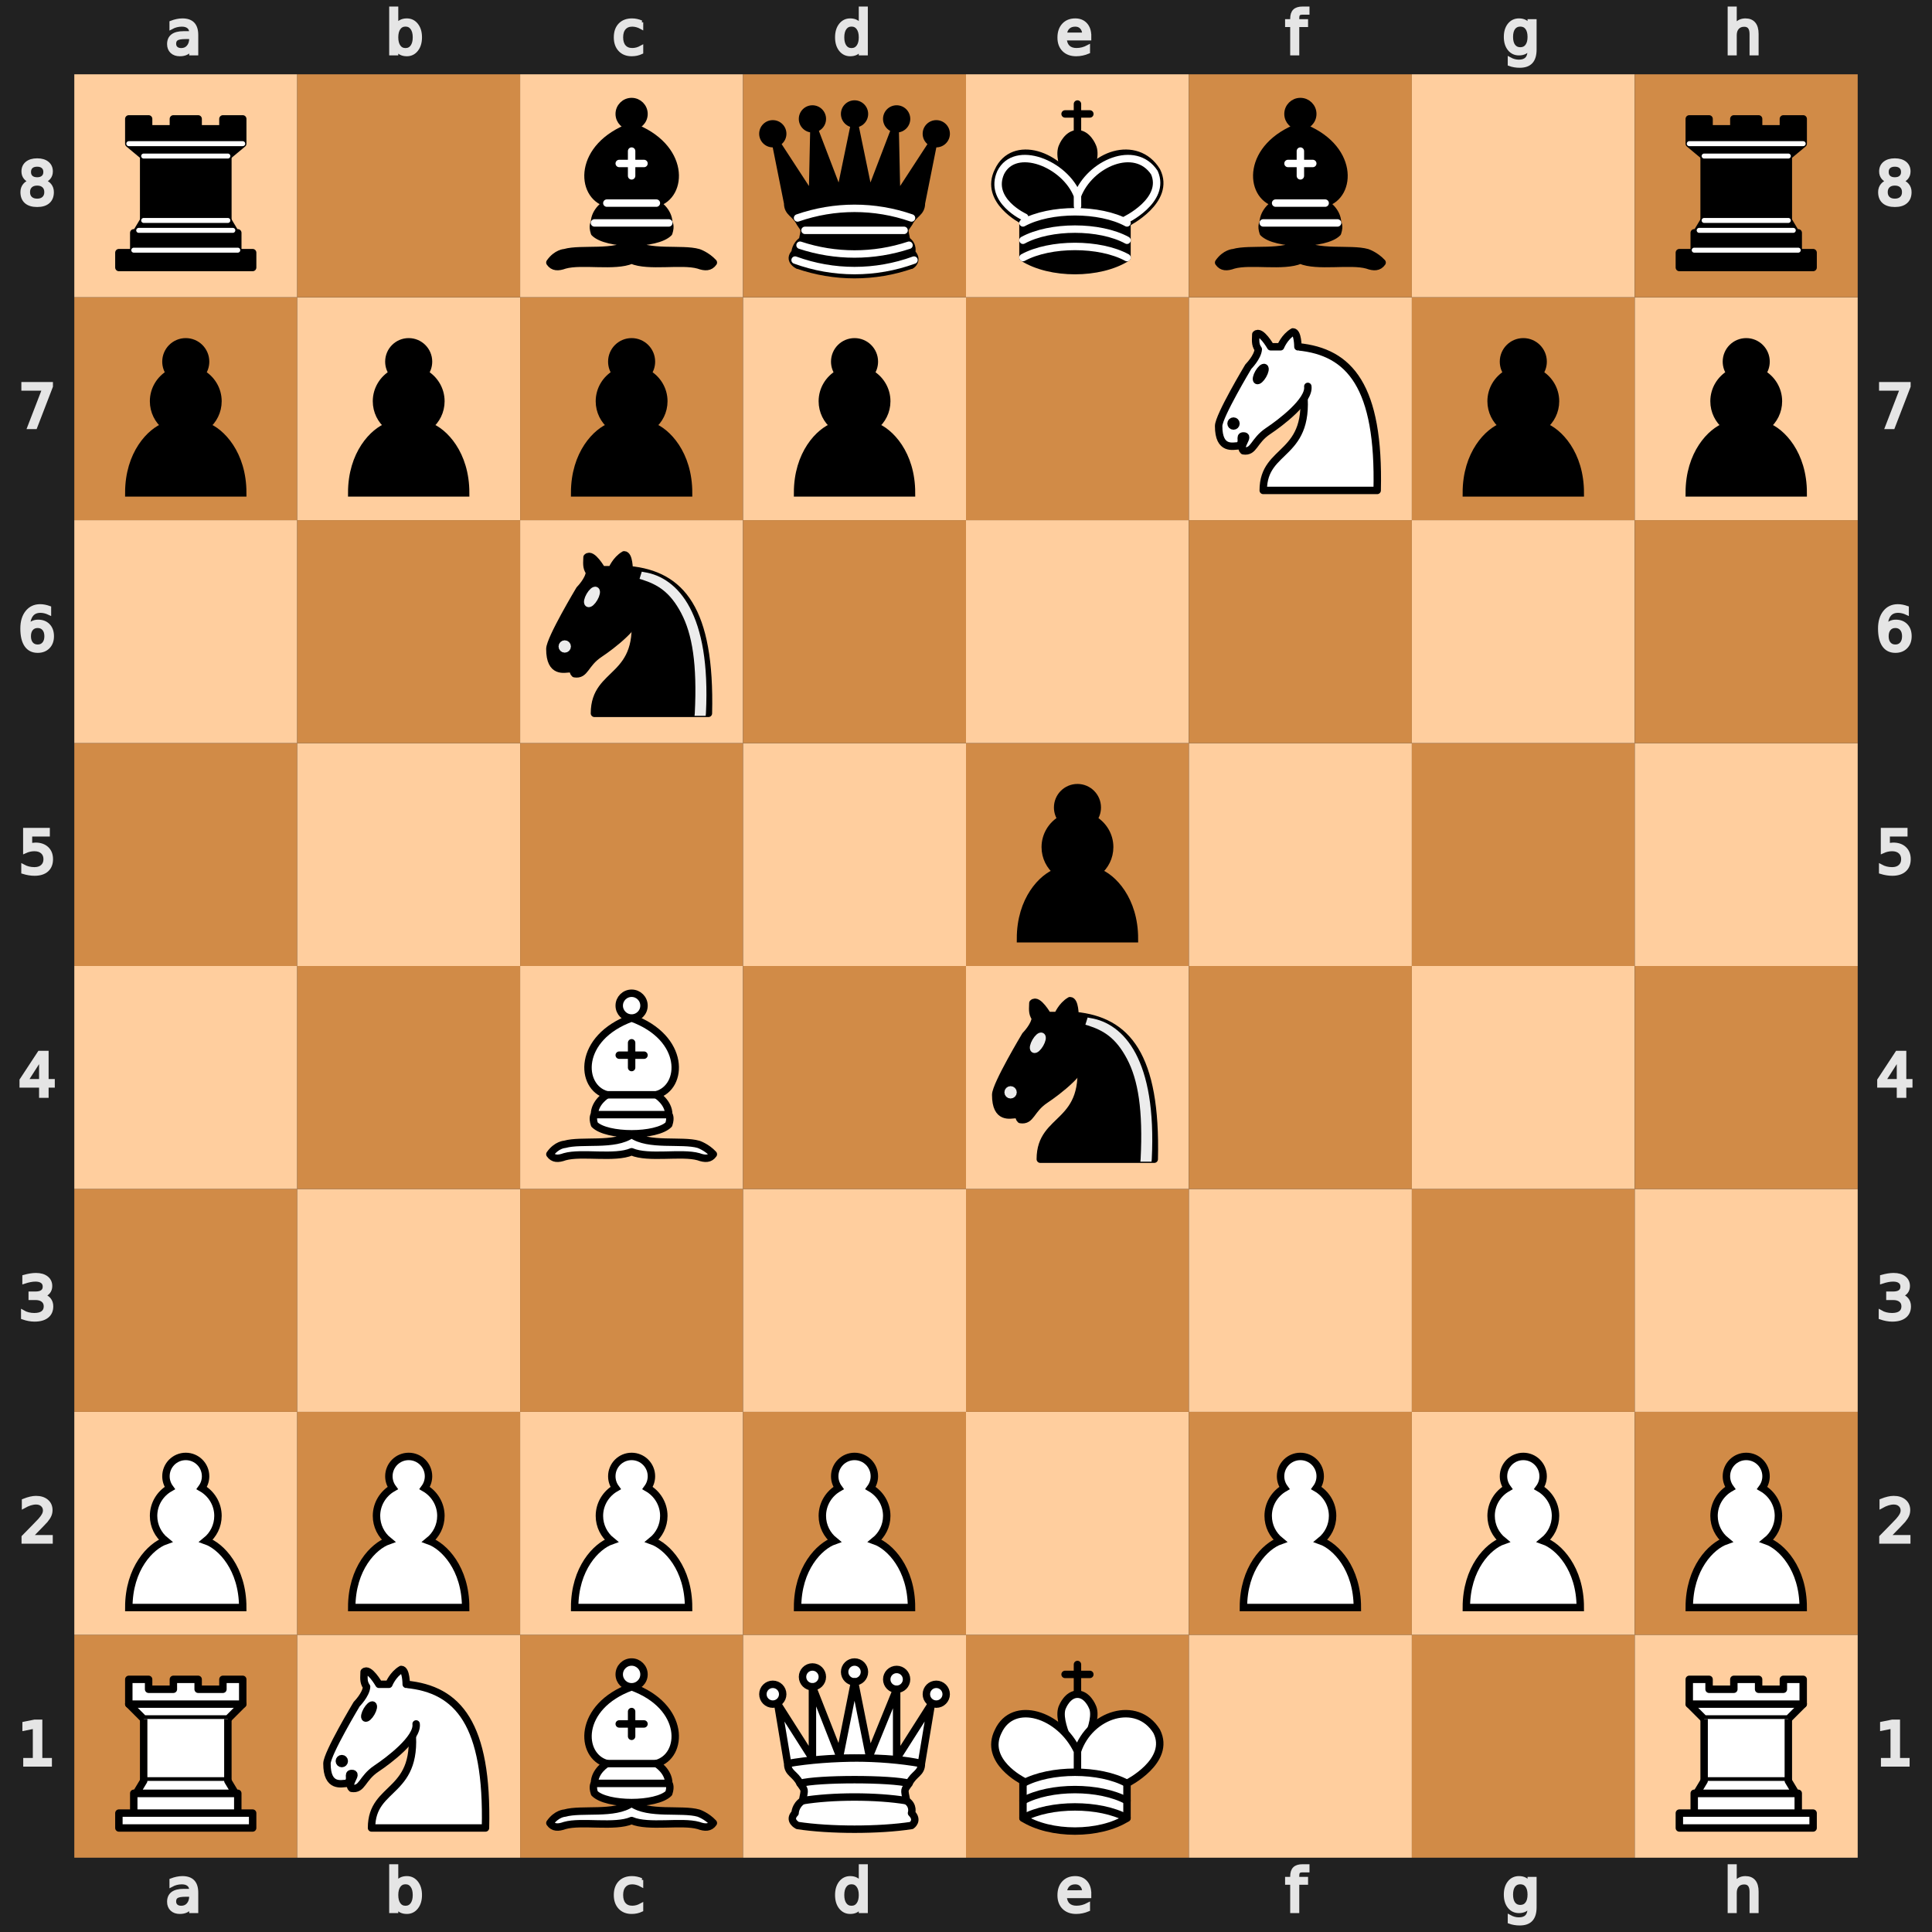
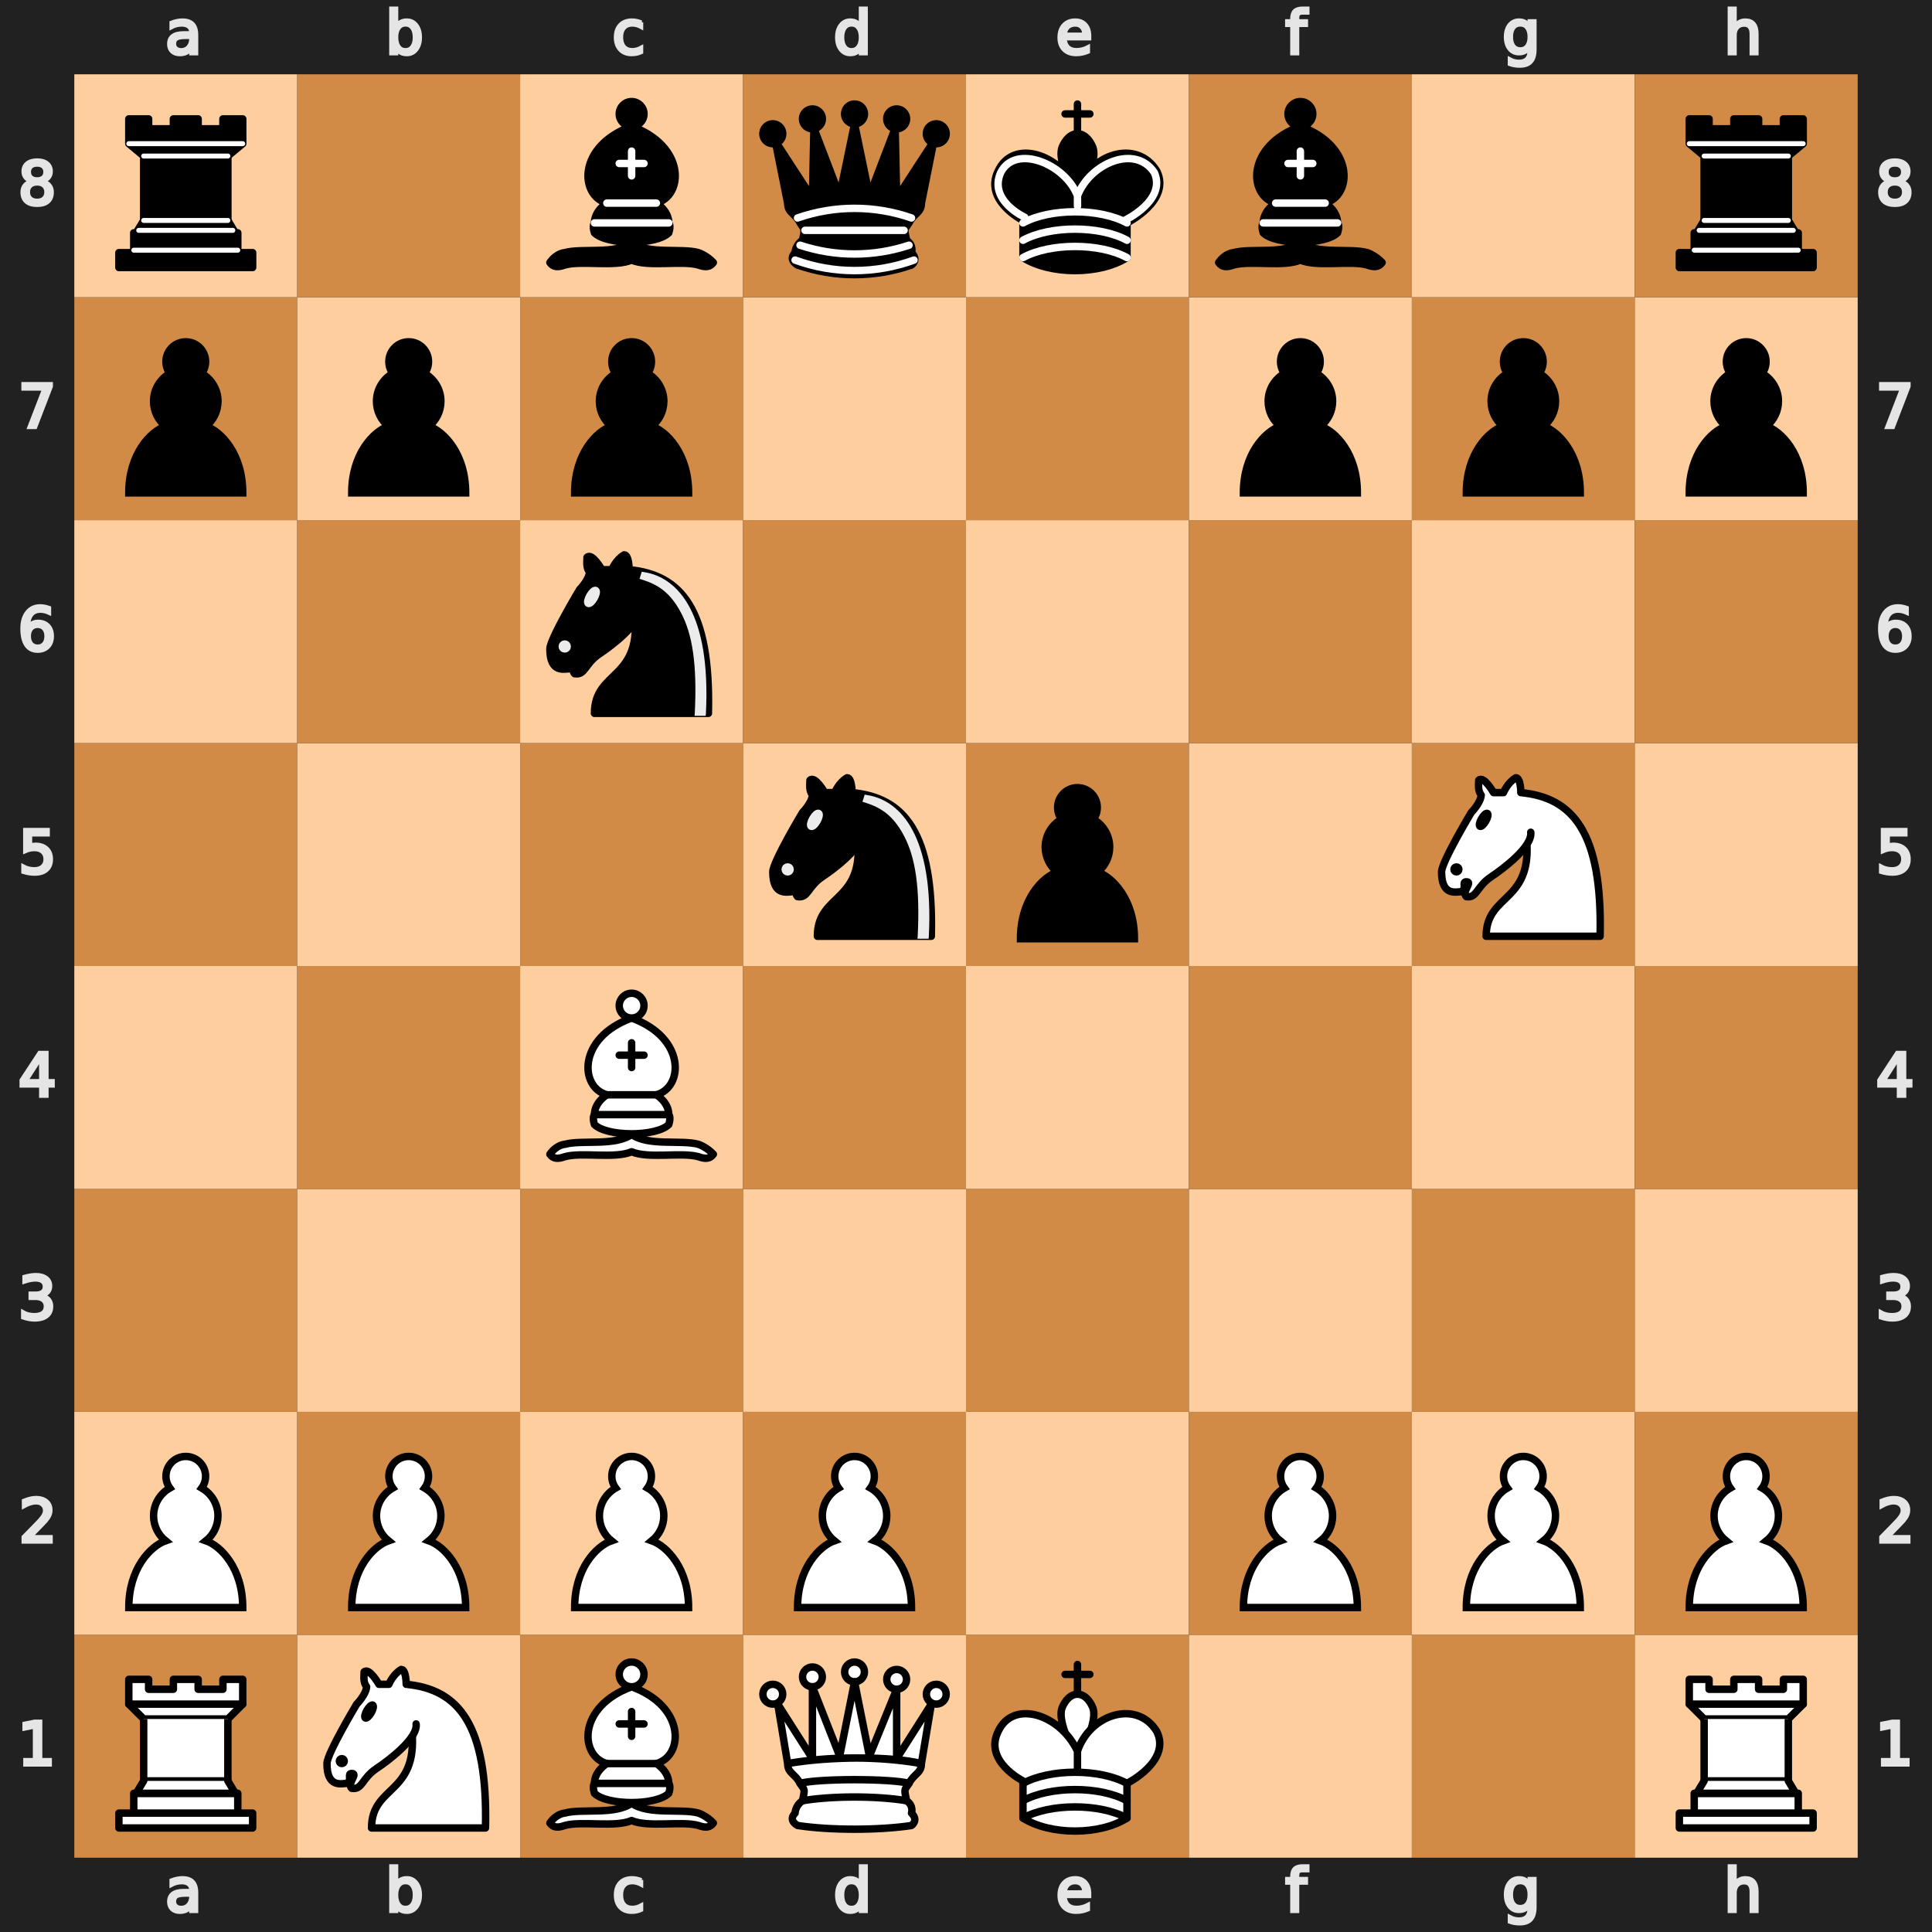
<svg xmlns="http://www.w3.org/2000/svg" xmlns:xlink="http://www.w3.org/1999/xlink" version="1.2" baseProfile="tiny" viewBox="0 0 390 390">
  <defs>
    <g id="white-pawn" class="white pawn">
      <path d="M22.5 9c-2.21 0-4 1.79-4 4 0 .89.29 1.71.78 2.38C17.33 16.5 16 18.59 16 21c0 2.03.94 3.84 2.41 5.03-3 1.06-7.41 5.55-7.41 13.47h23c0-7.92-4.41-12.41-7.41-13.47 1.47-1.19 2.41-3 2.41-5.03 0-2.41-1.33-4.5-3.28-5.62.49-.67.78-1.49.78-2.38 0-2.21-1.79-4-4-4z" fill="#fff" stroke="#000" stroke-width="1.5" stroke-linecap="round" />
    </g>
    <g id="white-knight" class="white knight" fill="none" fill-rule="evenodd" stroke="#000" stroke-width="1.5" stroke-linecap="round" stroke-linejoin="round">
      <path d="M 22,10 C 32.5,11 38.5,18 38,39 L 15,39 C 15,30 25,32.5 23,18" style="fill:#ffffff; stroke:#000000;" />
      <path d="M 24,18 C 24.38,20.91 18.45,25.37 16,27 C 13,29 13.18,31.34 11,31 C 9.958,30.06 12.41,27.96 11,28 C 10,28 11.19,29.23 10,30 C 9,30 5.997,31 6,26 C 6,24 12,14 12,14 C 12,14 13.89,12.1 14,10.5 C 13.27,9.506 13.5,8.5 13.5,7.5 C 14.5,6.5 16.5,10 16.5,10 L 18.5,10 C 18.5,10 19.28,8.008 21,7 C 22,7 22,10 22,10" style="fill:#ffffff; stroke:#000000;" />
      <path d="M 9.5 25.5 A 0.5 0.5 0 1 1 8.5,25.5 A 0.5 0.5 0 1 1 9.5 25.5 z" style="fill:#000000; stroke:#000000;" />
      <path d="M 15 15.5 A 0.5 1.5 0 1 1 14,15.5 A 0.5 1.5 0 1 1 15 15.5 z" transform="matrix(0.866,0.5,-0.5,0.866,9.693,-5.173)" style="fill:#000000; stroke:#000000;" />
    </g>
    <g id="white-bishop" class="white bishop" fill="none" fill-rule="evenodd" stroke="#000" stroke-width="1.5" stroke-linecap="round" stroke-linejoin="round">
      <g fill="#fff" stroke-linecap="butt">
        <path d="M9 36c3.39-.97 10.11.43 13.5-2 3.39 2.43 10.11 1.03 13.5 2 0 0 1.65.54 3 2-.68.97-1.65.99-3 .5-3.39-.97-10.11.46-13.5-1-3.39 1.46-10.11.03-13.5 1-1.354.49-2.323.47-3-.5 1.354-1.94 3-2 3-2zM15 32c2.5 2.5 12.5 2.5 15 0 .5-1.5 0-2 0-2 0-2.5-2.5-4-2.5-4 5.5-1.5 6-11.5-5-15.5-11 4-10.5 14-5 15.5 0 0-2.5 1.5-2.5 4 0 0-.5.5 0 2zM25 8a2.5 2.5 0 1 1-5 0 2.5 2.5 0 1 1 5 0z" />
      </g>
      <path d="M17.5 26h10M15 30h15m-7.5-14.5v5M20 18h5" stroke-linejoin="miter" />
    </g>
    <g id="white-rook" class="white rook" fill="#fff" fill-rule="evenodd" stroke="#000" stroke-width="1.5" stroke-linecap="round" stroke-linejoin="round">
      <path d="M9 39h27v-3H9v3zM12 36v-4h21v4H12zM11 14V9h4v2h5V9h5v2h5V9h4v5" stroke-linecap="butt" />
      <path d="M34 14l-3 3H14l-3-3" />
      <path d="M31 17v12.5H14V17" stroke-linecap="butt" stroke-linejoin="miter" />
      <path d="M31 29.5l1.5 2.5h-20l1.5-2.5" />
      <path d="M11 14h23" fill="none" stroke-linejoin="miter" />
    </g>
    <g id="white-queen" class="white queen" fill="#fff" fill-rule="evenodd" stroke="#000" stroke-width="1.5" stroke-linecap="round" stroke-linejoin="round">
      <path d="M8 12a2 2 0 1 1-4 0 2 2 0 1 1 4 0zM24.5 7.5a2 2 0 1 1-4 0 2 2 0 1 1 4 0zM41 12a2 2 0 1 1-4 0 2 2 0 1 1 4 0zM16 8.5a2 2 0 1 1-4 0 2 2 0 1 1 4 0zM33 9a2 2 0 1 1-4 0 2 2 0 1 1 4 0z" />
      <path d="M9 26c8.5-1.5 21-1.5 27 0l2-12-7 11V11l-5.5 13.5-3-15-3 15-5.5-14V25L7 14l2 12zM9 26c0 2 1.5 2 2.5 4 1 1.5 1 1 .5 3.5-1.5 1-1.5 2.5-1.5 2.5-1.5 1.5.5 2.5.5 2.5 6.5 1 16.5 1 23 0 0 0 1.5-1 0-2.5 0 0 .5-1.5-1-2.5-.5-2.5-.5-2 .5-3.5 1-2 2.5-2 2.5-4-8.5-1.5-18.5-1.5-27 0z" stroke-linecap="butt" />
      <path d="M11.5 30c3.5-1 18.5-1 22 0M12 33.5c6-1 15-1 21 0" fill="none" />
    </g>
    <g id="white-king" class="white king" fill="none" fill-rule="evenodd" stroke="#000" stroke-width="1.5" stroke-linecap="round" stroke-linejoin="round">
      <path d="M22.5 11.63V6M20 8h5" stroke-linejoin="miter" />
      <path d="M22.5 25s4.5-7.5 3-10.5c0 0-1-2.5-3-2.5s-3 2.5-3 2.5c-1.5 3 3 10.5 3 10.5" fill="#fff" stroke-linecap="butt" stroke-linejoin="miter" />
      <path d="M11.5 37c5.5 3.5 15.5 3.5 21 0v-7s9-4.5 6-10.5c-4-6.5-13.5-3.5-16 4V27v-3.5c-3.5-7.5-13-10.5-16-4-3 6 5 10 5 10V37z" fill="#fff" />
      <path d="M11.5 30c5.5-3 15.5-3 21 0m-21 3.5c5.5-3 15.5-3 21 0m-21 3.5c5.5-3 15.5-3 21 0" />
    </g>
    <g id="black-pawn" class="black pawn">
      <path d="M22.5 9c-2.21 0-4 1.79-4 4 0 .89.29 1.71.78 2.38C17.33 16.5 16 18.59 16 21c0 2.03.94 3.84 2.41 5.03-3 1.06-7.41 5.55-7.41 13.47h23c0-7.92-4.41-12.41-7.41-13.47 1.47-1.19 2.41-3 2.41-5.03 0-2.41-1.33-4.5-3.28-5.62.49-.67.78-1.49.78-2.38 0-2.21-1.79-4-4-4z" stroke="#000" stroke-width="1.5" stroke-linecap="round" />
    </g>
    <g id="black-knight" class="black knight" fill="none" fill-rule="evenodd" stroke="#000" stroke-width="1.5" stroke-linecap="round" stroke-linejoin="round">
      <path d="M 22,10 C 32.5,11 38.5,18 38,39 L 15,39 C 15,30 25,32.5 23,18" style="fill:#000000; stroke:#000000;" />
      <path d="M 24,18 C 24.38,20.91 18.45,25.37 16,27 C 13,29 13.18,31.34 11,31 C 9.958,30.06 12.41,27.96 11,28 C 10,28 11.19,29.23 10,30 C 9,30 5.997,31 6,26 C 6,24 12,14 12,14 C 12,14 13.89,12.1 14,10.5 C 13.27,9.506 13.5,8.5 13.5,7.5 C 14.5,6.5 16.5,10 16.5,10 L 18.5,10 C 18.5,10 19.28,8.008 21,7 C 22,7 22,10 22,10" style="fill:#000000; stroke:#000000;" />
      <path d="M 9.5 25.5 A 0.5 0.5 0 1 1 8.5,25.5 A 0.5 0.5 0 1 1 9.5 25.5 z" style="fill:#ececec; stroke:#ececec;" />
      <path d="M 15 15.5 A 0.5 1.5 0 1 1 14,15.5 A 0.5 1.5 0 1 1 15 15.5 z" transform="matrix(0.866,0.5,-0.5,0.866,9.693,-5.173)" style="fill:#ececec; stroke:#ececec;" />
      <path d="M 24.55,10.4 L 24.1,11.85 L 24.6,12 C 27.75,13 30.25,14.49 32.5,18.75 C 34.75,23.01 35.75,29.06 35.25,39 L 35.2,39.5 L 37.45,39.5 L 37.5,39 C 38,28.94 36.62,22.15 34.25,17.66 C 31.88,13.17 28.46,11.02 25.06,10.5 L 24.55,10.4 z " style="fill:#ececec; stroke:none;" />
    </g>
    <g id="black-bishop" class="black bishop" fill="none" fill-rule="evenodd" stroke="#000" stroke-width="1.5" stroke-linecap="round" stroke-linejoin="round">
      <path d="M9 36c3.39-.97 10.11.43 13.5-2 3.39 2.43 10.11 1.03 13.5 2 0 0 1.65.54 3 2-.68.97-1.65.99-3 .5-3.39-.97-10.11.46-13.5-1-3.39 1.46-10.11.03-13.5 1-1.354.49-2.323.47-3-.5 1.354-1.94 3-2 3-2zm6-4c2.5 2.5 12.5 2.5 15 0 .5-1.5 0-2 0-2 0-2.5-2.5-4-2.5-4 5.5-1.5 6-11.5-5-15.5-11 4-10.5 14-5 15.5 0 0-2.5 1.5-2.5 4 0 0-.5.5 0 2zM25 8a2.5 2.5 0 1 1-5 0 2.5 2.5 0 1 1 5 0z" fill="#000" stroke-linecap="butt" />
      <path d="M17.5 26h10M15 30h15m-7.5-14.5v5M20 18h5" stroke="#fff" stroke-linejoin="miter" />
    </g>
    <g id="black-rook" class="black rook" fill="#000" fill-rule="evenodd" stroke="#000" stroke-width="1.5" stroke-linecap="round" stroke-linejoin="round">
      <path d="M9 39h27v-3H9v3zM12.5 32l1.5-2.5h17l1.5 2.5h-20zM12 36v-4h21v4H12z" stroke-linecap="butt" />
      <path d="M14 29.5v-13h17v13H14z" stroke-linecap="butt" stroke-linejoin="miter" />
      <path d="M14 16.5L11 14h23l-3 2.5H14zM11 14V9h4v2h5V9h5v2h5V9h4v5H11z" stroke-linecap="butt" />
      <path d="M12 35.5h21M13 31.5h19M14 29.5h17M14 16.5h17M11 14h23" fill="none" stroke="#fff" stroke-width="1" stroke-linejoin="miter" />
    </g>
    <g id="black-queen" class="black queen" fill="#000" fill-rule="evenodd" stroke="#000" stroke-width="1.5" stroke-linecap="round" stroke-linejoin="round">
      <g fill="#000" stroke="none">
        <circle cx="6" cy="12" r="2.75" />
        <circle cx="14" cy="9" r="2.75" />
        <circle cx="22.5" cy="8" r="2.75" />
        <circle cx="31" cy="9" r="2.75" />
        <circle cx="39" cy="12" r="2.75" />
      </g>
      <path d="M9 26c8.5-1.5 21-1.5 27 0l2.5-12.5L31 25l-.3-14.1-5.2 13.6-3-14.5-3 14.5-5.2-13.6L14 25 6.5 13.5 9 26zM9 26c0 2 1.5 2 2.5 4 1 1.5 1 1 .5 3.5-1.5 1-1.5 2.5-1.5 2.5-1.5 1.5.5 2.5.5 2.5 6.5 1 16.5 1 23 0 0 0 1.5-1 0-2.5 0 0 .5-1.5-1-2.5-.5-2.5-.5-2 .5-3.5 1-2 2.5-2 2.5-4-8.5-1.5-18.5-1.5-27 0z" stroke-linecap="butt" />
      <path d="M11 38.5a35 35 1 0 0 23 0" fill="none" stroke-linecap="butt" />
      <path d="M11 29a35 35 1 0 1 23 0M12.5 31.5h20M11.5 34.5a35 35 1 0 0 22 0M10.5 37.5a35 35 1 0 0 24 0" fill="none" stroke="#fff" />
    </g>
    <g id="black-king" class="black king" fill="none" fill-rule="evenodd" stroke="#000" stroke-width="1.5" stroke-linecap="round" stroke-linejoin="round">
      <path d="M22.5 11.63V6" stroke-linejoin="miter" />
      <path d="M22.5 25s4.5-7.5 3-10.5c0 0-1-2.5-3-2.5s-3 2.5-3 2.5c-1.5 3 3 10.5 3 10.5" fill="#000" stroke-linecap="butt" stroke-linejoin="miter" />
      <path d="M11.5 37c5.5 3.5 15.5 3.5 21 0v-7s9-4.5 6-10.5c-4-6.5-13.5-3.5-16 4V27v-3.5c-3.5-7.5-13-10.5-16-4-3 6 5 10 5 10V37z" fill="#000" />
      <path d="M20 8h5" stroke-linejoin="miter" />
      <path d="M32 29.5s8.5-4 6.03-9.65C34.15 14 25 18 22.5 24.5l.01 2.1-.01-2.1C20 18 9.906 14 6.997 19.85c-2.497 5.65 4.853 9 4.853 9M11.5 30c5.5-3 15.5-3 21 0m-21 3.5c5.5-3 15.5-3 21 0m-21 3.5c5.5-3 15.5-3 21 0" stroke="#fff" />
    </g>
  </defs>
  <rect x="0" y="0" width="390" height="390" fill="#212121" />
  <g transform="translate(20, 0) scale(0.75, 0.75)" fill="#e5e5e5" stroke="#e5e5e5">
    <path d="M23.328 10.016q-1.742 0-2.414.398-.672.398-.672 1.36 0 .765.5 1.218.508.445 1.375.445 1.196 0 1.914-.843.727-.852.727-2.258v-.32zm2.867-.594v4.992h-1.437v-1.328q-.492.797-1.227 1.18-.734.375-1.797.375-1.343 0-2.14-.75-.79-.758-.79-2.024 0-1.476.985-2.226.992-.75 2.953-.75h2.016V8.75q0-.992-.656-1.531-.649-.547-1.829-.547-.75 0-1.46.18-.711.18-1.368.539V6.062q.79-.304 1.532-.453.742-.156 1.445-.156 1.898 0 2.836.984.937.985.937 2.985z" />
  </g>
  <g transform="translate(20, 375) scale(0.75, 0.75)" fill="#e5e5e5" stroke="#e5e5e5">
    <path d="M23.328 10.016q-1.742 0-2.414.398-.672.398-.672 1.36 0 .765.5 1.218.508.445 1.375.445 1.196 0 1.914-.843.727-.852.727-2.258v-.32zm2.867-.594v4.992h-1.437v-1.328q-.492.797-1.227 1.18-.734.375-1.797.375-1.343 0-2.14-.75-.79-.758-.79-2.024 0-1.476.985-2.226.992-.75 2.953-.75h2.016V8.75q0-.992-.656-1.531-.649-.547-1.829-.547-.75 0-1.46.18-.711.18-1.368.539V6.062q.79-.304 1.532-.453.742-.156 1.445-.156 1.898 0 2.836.984.937.985.937 2.985z" />
  </g>
  <g transform="translate(65, 0) scale(0.75, 0.75)" fill="#e5e5e5" stroke="#e5e5e5">
    <path d="M24.922 10.047q0-1.586-.656-2.485-.649-.906-1.79-.906-1.14 0-1.796.906-.649.899-.649 2.485 0 1.586.649 2.492.656.898 1.797.898 1.14 0 1.789-.898.656-.906.656-2.492zm-4.89-3.055q.452-.781 1.14-1.156.695-.383 1.656-.383 1.594 0 2.586 1.266 1 1.265 1 3.328 0 2.062-1 3.328-.992 1.266-2.586 1.266-.96 0-1.656-.375-.688-.383-1.14-1.164v1.312h-1.446V2.258h1.445z" />
  </g>
  <g transform="translate(65, 375) scale(0.75, 0.75)" fill="#e5e5e5" stroke="#e5e5e5">
    <path d="M24.922 10.047q0-1.586-.656-2.485-.649-.906-1.79-.906-1.14 0-1.796.906-.649.899-.649 2.485 0 1.586.649 2.492.656.898 1.797.898 1.14 0 1.789-.898.656-.906.656-2.492zm-4.89-3.055q.452-.781 1.14-1.156.695-.383 1.656-.383 1.594 0 2.586 1.266 1 1.265 1 3.328 0 2.062-1 3.328-.992 1.266-2.586 1.266-.96 0-1.656-.375-.688-.383-1.14-1.164v1.312h-1.446V2.258h1.445z" />
  </g>
  <g transform="translate(110, 0) scale(0.75, 0.75)" fill="#e5e5e5" stroke="#e5e5e5">
    <path d="M25.96 6v1.344q-.608-.336-1.226-.5-.609-.172-1.234-.172-1.398 0-2.172.89-.773.883-.773 2.485 0 1.601.773 2.492.774.883 2.172.883.625 0 1.234-.164.618-.172 1.227-.508v1.328q-.602.281-1.25.422-.64.14-1.367.14-1.977 0-3.14-1.242-1.165-1.242-1.165-3.351 0-2.14 1.172-3.367 1.18-1.227 3.227-1.227.664 0 1.296.14.633.134 1.227.407z" />
  </g>
  <g transform="translate(110, 375) scale(0.75, 0.75)" fill="#e5e5e5" stroke="#e5e5e5">
    <path d="M25.96 6v1.344q-.608-.336-1.226-.5-.609-.172-1.234-.172-1.398 0-2.172.89-.773.883-.773 2.485 0 1.601.773 2.492.774.883 2.172.883.625 0 1.234-.164.618-.172 1.227-.508v1.328q-.602.281-1.25.422-.64.14-1.367.14-1.977 0-3.14-1.242-1.165-1.242-1.165-3.351 0-2.14 1.172-3.367 1.18-1.227 3.227-1.227.664 0 1.296.14.633.134 1.227.407z" />
  </g>
  <g transform="translate(155, 0) scale(0.75, 0.75)" fill="#e5e5e5" stroke="#e5e5e5">
    <path d="M24.973 6.992V2.258h1.437v12.156h-1.437v-1.312q-.453.78-1.149 1.164-.687.375-1.656.375-1.586 0-2.586-1.266-.992-1.266-.992-3.328 0-2.063.992-3.328 1-1.266 2.586-1.266.969 0 1.656.383.696.375 1.149 1.156zm-4.899 3.055q0 1.586.649 2.492.656.898 1.797.898 1.14 0 1.796-.898.657-.906.657-2.492 0-1.586-.657-2.485-.656-.906-1.796-.906-1.141 0-1.797.906-.649.899-.649 2.485z" />
  </g>
  <g transform="translate(155, 375) scale(0.75, 0.75)" fill="#e5e5e5" stroke="#e5e5e5">
    <path d="M24.973 6.992V2.258h1.437v12.156h-1.437v-1.312q-.453.78-1.149 1.164-.687.375-1.656.375-1.586 0-2.586-1.266-.992-1.266-.992-3.328 0-2.063.992-3.328 1-1.266 2.586-1.266.969 0 1.656.383.696.375 1.149 1.156zm-4.899 3.055q0 1.586.649 2.492.656.898 1.797.898 1.14 0 1.796-.898.657-.906.657-2.492 0-1.586-.657-2.485-.656-.906-1.796-.906-1.141 0-1.797.906-.649.899-.649 2.485z" />
  </g>
  <g transform="translate(200, 0) scale(0.75, 0.75)" fill="#e5e5e5" stroke="#e5e5e5">
    <path d="M26.555 9.68v.703h-6.61q.094 1.484.89 2.265.806.774 2.235.774.828 0 1.602-.203.781-.203 1.547-.61v1.36q-.774.328-1.586.5-.813.172-1.649.172-2.093 0-3.32-1.22-1.219-1.218-1.219-3.296 0-2.148 1.157-3.406 1.164-1.266 3.132-1.266 1.766 0 2.79 1.14 1.03 1.134 1.03 3.087zm-1.438-.422q-.015-1.18-.664-1.883-.64-.703-1.703-.703-1.203 0-1.93.68-.718.68-.828 1.914z" />
  </g>
  <g transform="translate(200, 375) scale(0.75, 0.75)" fill="#e5e5e5" stroke="#e5e5e5">
    <path d="M26.555 9.68v.703h-6.61q.094 1.484.89 2.265.806.774 2.235.774.828 0 1.602-.203.781-.203 1.547-.61v1.36q-.774.328-1.586.5-.813.172-1.649.172-2.093 0-3.32-1.22-1.219-1.218-1.219-3.296 0-2.148 1.157-3.406 1.164-1.266 3.132-1.266 1.766 0 2.79 1.14 1.03 1.134 1.03 3.087zm-1.438-.422q-.015-1.18-.664-1.883-.64-.703-1.703-.703-1.203 0-1.93.68-.718.68-.828 1.914z" />
  </g>
  <g transform="translate(245, 0) scale(0.75, 0.75)" fill="#e5e5e5" stroke="#e5e5e5">
    <path d="M25.285 2.258v1.195H23.91q-.773 0-1.078.313-.297.312-.297 1.125v.773h2.367v1.117h-2.367v7.633H21.09V6.781h-1.375V5.664h1.375v-.61q0-1.46.68-2.124.68-.672 2.156-.672z" />
  </g>
  <g transform="translate(245, 375) scale(0.75, 0.75)" fill="#e5e5e5" stroke="#e5e5e5">
    <path d="M25.285 2.258v1.195H23.91q-.773 0-1.078.313-.297.312-.297 1.125v.773h2.367v1.117h-2.367v7.633H21.09V6.781h-1.375V5.664h1.375v-.61q0-1.46.68-2.124.68-.672 2.156-.672z" />
  </g>
  <g transform="translate(290, 0) scale(0.75, 0.75)" fill="#e5e5e5" stroke="#e5e5e5">
    <path d="M24.973 9.937q0-1.562-.649-2.421-.64-.86-1.804-.86-1.157 0-1.805.86-.64.859-.64 2.421 0 1.555.64 2.415.648.859 1.805.859 1.164 0 1.804-.86.649-.859.649-2.414zm1.437 3.391q0 2.234-.992 3.32-.992 1.094-3.04 1.094-.757 0-1.429-.117-.672-.11-1.304-.344v-1.398q.632.344 1.25.508.617.164 1.257.164 1.414 0 2.118-.743.703-.734.703-2.226v-.711q-.446.773-1.141 1.156-.695.383-1.664.383-1.61 0-2.594-1.227-.984-1.226-.984-3.25 0-2.03.984-3.257.985-1.227 2.594-1.227.969 0 1.664.383t1.14 1.156V5.664h1.438z" />
  </g>
  <g transform="translate(290, 375) scale(0.75, 0.75)" fill="#e5e5e5" stroke="#e5e5e5">
    <path d="M24.973 9.937q0-1.562-.649-2.421-.64-.86-1.804-.86-1.157 0-1.805.86-.64.859-.64 2.421 0 1.555.64 2.415.648.859 1.805.859 1.164 0 1.804-.86.649-.859.649-2.414zm1.437 3.391q0 2.234-.992 3.32-.992 1.094-3.04 1.094-.757 0-1.429-.117-.672-.11-1.304-.344v-1.398q.632.344 1.25.508.617.164 1.257.164 1.414 0 2.118-.743.703-.734.703-2.226v-.711q-.446.773-1.141 1.156-.695.383-1.664.383-1.61 0-2.594-1.227-.984-1.226-.984-3.25 0-2.03.984-3.257.985-1.227 2.594-1.227.969 0 1.664.383t1.14 1.156V5.664h1.438z" />
  </g>
  <g transform="translate(335, 0) scale(0.75, 0.75)" fill="#e5e5e5" stroke="#e5e5e5">
    <path d="M26.164 9.133v5.281h-1.437V9.18q0-1.243-.485-1.86-.484-.617-1.453-.617-1.164 0-1.836.742-.672.742-.672 2.024v4.945h-1.445V2.258h1.445v4.765q.516-.789 1.211-1.18.703-.39 1.617-.39 1.508 0 2.282.938.773.93.773 2.742z" />
  </g>
  <g transform="translate(335, 375) scale(0.75, 0.75)" fill="#e5e5e5" stroke="#e5e5e5">
    <path d="M26.164 9.133v5.281h-1.437V9.18q0-1.243-.485-1.86-.484-.617-1.453-.617-1.164 0-1.836.742-.672.742-.672 2.024v4.945h-1.445V2.258h1.445v4.765q.516-.789 1.211-1.18.703-.39 1.617-.39 1.508 0 2.282.938.773.93.773 2.742z" />
  </g>
  <g transform="translate(0, 335) scale(0.75, 0.75)" fill="#e5e5e5" stroke="#e5e5e5">
    <path d="M6.754 26.996h2.578v-8.898l-2.805.562v-1.437l2.79-.563h1.578v10.336h2.578v1.328h-6.72z" />
  </g>
  <g transform="translate(375, 335) scale(0.75, 0.75)" fill="#e5e5e5" stroke="#e5e5e5">
    <path d="M6.754 26.996h2.578v-8.898l-2.805.562v-1.437l2.79-.563h1.578v10.336h2.578v1.328h-6.72z" />
  </g>
  <g transform="translate(0, 290) scale(0.75, 0.75)" fill="#e5e5e5" stroke="#e5e5e5">
    <path d="M8.195 26.996h5.508v1.328H6.297v-1.328q.898-.93 2.445-2.492 1.555-1.57 1.953-2.024.758-.851 1.055-1.437.305-.594.305-1.164 0-.93-.657-1.516-.648-.586-1.695-.586-.742 0-1.57.258-.82.258-1.758.781v-1.593q.953-.383 1.781-.578.828-.196 1.516-.196 1.812 0 2.89.906 1.079.907 1.079 2.422 0 .72-.274 1.368-.265.64-.976 1.515-.196.227-1.243 1.313-1.046 1.078-2.953 3.023z" />
  </g>
  <g transform="translate(375, 290) scale(0.75, 0.75)" fill="#e5e5e5" stroke="#e5e5e5">
    <path d="M8.195 26.996h5.508v1.328H6.297v-1.328q.898-.93 2.445-2.492 1.555-1.57 1.953-2.024.758-.851 1.055-1.437.305-.594.305-1.164 0-.93-.657-1.516-.648-.586-1.695-.586-.742 0-1.57.258-.82.258-1.758.781v-1.593q.953-.383 1.781-.578.828-.196 1.516-.196 1.812 0 2.89.906 1.079.907 1.079 2.422 0 .72-.274 1.368-.265.64-.976 1.515-.196.227-1.243 1.313-1.046 1.078-2.953 3.023z" />
  </g>
  <g transform="translate(0, 245) scale(0.75, 0.75)" fill="#e5e5e5" stroke="#e5e5e5">
    <path d="M11.434 22.035q1.132.242 1.765 1.008.64.766.64 1.89 0 1.727-1.187 2.672-1.187.946-3.375.946-.734 0-1.515-.149-.774-.14-1.602-.43V26.45q.656.383 1.438.578.78.196 1.632.196 1.485 0 2.258-.586.782-.586.782-1.703 0-1.032-.727-1.61-.719-.586-2.008-.586h-1.36v-1.297h1.423q1.164 0 1.78-.46.618-.47.618-1.344 0-.899-.64-1.375-.633-.485-1.82-.485-.65 0-1.391.141-.743.14-1.633.437V16.95q.898-.25 1.68-.375.788-.125 1.484-.125 1.797 0 2.844.82 1.046.813 1.046 2.204 0 .968-.554 1.64-.555.664-1.578.922z" />
  </g>
  <g transform="translate(375, 245) scale(0.75, 0.75)" fill="#e5e5e5" stroke="#e5e5e5">
    <path d="M11.434 22.035q1.132.242 1.765 1.008.64.766.64 1.89 0 1.727-1.187 2.672-1.187.946-3.375.946-.734 0-1.515-.149-.774-.14-1.602-.43V26.45q.656.383 1.438.578.78.196 1.632.196 1.485 0 2.258-.586.782-.586.782-1.703 0-1.032-.727-1.61-.719-.586-2.008-.586h-1.36v-1.297h1.423q1.164 0 1.78-.46.618-.47.618-1.344 0-.899-.64-1.375-.633-.485-1.82-.485-.65 0-1.391.141-.743.14-1.633.437V16.95q.898-.25 1.68-.375.788-.125 1.484-.125 1.797 0 2.844.82 1.046.813 1.046 2.204 0 .968-.554 1.64-.555.664-1.578.922z" />
  </g>
  <g transform="translate(0, 200) scale(0.75, 0.75)" fill="#e5e5e5" stroke="#e5e5e5">
    <path d="M11.016 18.035L7.03 24.262h3.985zm-.414-1.375h1.984v7.602h1.664v1.312h-1.664v2.75h-1.57v-2.75H5.75v-1.523z" />
  </g>
  <g transform="translate(375, 200) scale(0.75, 0.75)" fill="#e5e5e5" stroke="#e5e5e5">
    <path d="M11.016 18.035L7.03 24.262h3.985zm-.414-1.375h1.984v7.602h1.664v1.312h-1.664v2.75h-1.57v-2.75H5.75v-1.523z" />
  </g>
  <g transform="translate(0, 155) scale(0.75, 0.75)" fill="#e5e5e5" stroke="#e5e5e5">
    <path d="M6.719 16.66h6.195v1.328h-4.75v2.86q.344-.118.688-.172.343-.063.687-.063 1.953 0 3.094 1.07 1.14 1.07 1.14 2.899 0 1.883-1.171 2.93-1.172 1.039-3.305 1.039-.735 0-1.5-.125-.758-.125-1.57-.375v-1.586q.703.383 1.453.57.75.188 1.586.188 1.351 0 2.14-.711.79-.711.79-1.93 0-1.219-.79-1.93-.789-.71-2.14-.71-.633 0-1.266.14-.625.14-1.281.438z" />
  </g>
  <g transform="translate(375, 155) scale(0.75, 0.75)" fill="#e5e5e5" stroke="#e5e5e5">
    <path d="M6.719 16.66h6.195v1.328h-4.75v2.86q.344-.118.688-.172.343-.063.687-.063 1.953 0 3.094 1.07 1.14 1.07 1.14 2.899 0 1.883-1.171 2.93-1.172 1.039-3.305 1.039-.735 0-1.5-.125-.758-.125-1.57-.375v-1.586q.703.383 1.453.57.75.188 1.586.188 1.351 0 2.14-.711.79-.711.79-1.93 0-1.219-.79-1.93-.789-.71-2.14-.71-.633 0-1.266.14-.625.14-1.281.438z" />
  </g>
  <g transform="translate(0, 110) scale(0.75, 0.75)" fill="#e5e5e5" stroke="#e5e5e5">
    <path d="M10.137 21.863q-1.063 0-1.688.727-.617.726-.617 1.992 0 1.258.617 1.992.625.727 1.688.727 1.062 0 1.68-.727.624-.734.624-1.992 0-1.266-.625-1.992-.617-.727-1.68-.727zm3.133-4.945v1.437q-.594-.28-1.204-.43-.601-.148-1.195-.148-1.562 0-2.39 1.055-.82 1.055-.938 3.188.46-.68 1.156-1.04.696-.367 1.531-.367 1.758 0 2.774 1.07 1.023 1.063 1.023 2.899 0 1.797-1.062 2.883-1.063 1.086-2.828 1.086-2.024 0-3.094-1.547-1.07-1.555-1.07-4.5 0-2.766 1.312-4.406 1.313-1.649 3.524-1.649.593 0 1.195.117.61.118 1.266.352z" />
  </g>
  <g transform="translate(375, 110) scale(0.75, 0.75)" fill="#e5e5e5" stroke="#e5e5e5">
    <path d="M10.137 21.863q-1.063 0-1.688.727-.617.726-.617 1.992 0 1.258.617 1.992.625.727 1.688.727 1.062 0 1.68-.727.624-.734.624-1.992 0-1.266-.625-1.992-.617-.727-1.68-.727zm3.133-4.945v1.437q-.594-.28-1.204-.43-.601-.148-1.195-.148-1.562 0-2.39 1.055-.82 1.055-.938 3.188.46-.68 1.156-1.04.696-.367 1.531-.367 1.758 0 2.774 1.07 1.023 1.063 1.023 2.899 0 1.797-1.062 2.883-1.063 1.086-2.828 1.086-2.024 0-3.094-1.547-1.07-1.555-1.07-4.5 0-2.766 1.312-4.406 1.313-1.649 3.524-1.649.593 0 1.195.117.61.118 1.266.352z" />
  </g>
  <g transform="translate(0, 65) scale(0.75, 0.75)" fill="#e5e5e5" stroke="#e5e5e5">
    <path d="M6.25 16.66h7.5v.672L9.516 28.324H7.867l3.985-10.336H6.25z" />
  </g>
  <g transform="translate(375, 65) scale(0.75, 0.75)" fill="#e5e5e5" stroke="#e5e5e5">
    <path d="M6.25 16.66h7.5v.672L9.516 28.324H7.867l3.985-10.336H6.25z" />
  </g>
  <g transform="translate(0, 20) scale(0.75, 0.75)" fill="#e5e5e5" stroke="#e5e5e5">
    <path d="M10 22.785q-1.125 0-1.773.602-.641.601-.641 1.656t.64 1.656q.649.602 1.774.602t1.773-.602q.649-.61.649-1.656 0-1.055-.649-1.656-.64-.602-1.773-.602zm-1.578-.672q-1.016-.25-1.586-.945-.563-.695-.563-1.695 0-1.399.993-2.211 1-.813 2.734-.813 1.742 0 2.734.813.993.812.993 2.21 0 1-.57 1.696-.563.695-1.571.945 1.14.266 1.773 1.04.641.773.641 1.89 0 1.695-1.04 2.602-1.03.906-2.96.906t-2.969-.906Q6 26.738 6 25.043q0-1.117.64-1.89.641-.774 1.782-1.04zm-.578-2.492q0 .906.562 1.414.57.508 1.594.508 1.016 0 1.586-.508.578-.508.578-1.414 0-.906-.578-1.414-.57-.508-1.586-.508-1.023 0-1.594.508-.562.508-.562 1.414z" />
  </g>
  <g transform="translate(375, 20) scale(0.75, 0.75)" fill="#e5e5e5" stroke="#e5e5e5">
    <path d="M10 22.785q-1.125 0-1.773.602-.641.601-.641 1.656t.64 1.656q.649.602 1.774.602t1.773-.602q.649-.61.649-1.656 0-1.055-.649-1.656-.64-.602-1.773-.602zm-1.578-.672q-1.016-.25-1.586-.945-.563-.695-.563-1.695 0-1.399.993-2.211 1-.813 2.734-.813 1.742 0 2.734.813.993.812.993 2.21 0 1-.57 1.696-.563.695-1.571.945 1.14.266 1.773 1.04.641.773.641 1.89 0 1.695-1.04 2.602-1.03.906-2.96.906t-2.969-.906Q6 26.738 6 25.043q0-1.117.64-1.89.641-.774 1.782-1.04zm-.578-2.492q0 .906.562 1.414.57.508 1.594.508 1.016 0 1.586-.508.578-.508.578-1.414 0-.906-.578-1.414-.57-.508-1.586-.508-1.023 0-1.594.508-.562.508-.562 1.414z" />
  </g>
  <rect x="15" y="330" width="45" height="45" class="square dark a1" stroke="none" fill="#d18b47" />
  <rect x="60" y="330" width="45" height="45" class="square light b1" stroke="none" fill="#ffce9e" />
  <rect x="105" y="330" width="45" height="45" class="square dark c1" stroke="none" fill="#d18b47" />
  <rect x="150" y="330" width="45" height="45" class="square light d1" stroke="none" fill="#ffce9e" />
  <rect x="195" y="330" width="45" height="45" class="square dark e1" stroke="none" fill="#d18b47" />
  <rect x="240" y="330" width="45" height="45" class="square light f1" stroke="none" fill="#ffce9e" />
  <rect x="285" y="330" width="45" height="45" class="square dark g1" stroke="none" fill="#d18b47" />
  <rect x="330" y="330" width="45" height="45" class="square light h1" stroke="none" fill="#ffce9e" />
  <rect x="15" y="285" width="45" height="45" class="square light a2" stroke="none" fill="#ffce9e" />
  <rect x="60" y="285" width="45" height="45" class="square dark b2" stroke="none" fill="#d18b47" />
  <rect x="105" y="285" width="45" height="45" class="square light c2" stroke="none" fill="#ffce9e" />
  <rect x="150" y="285" width="45" height="45" class="square dark d2" stroke="none" fill="#d18b47" />
  <rect x="195" y="285" width="45" height="45" class="square light e2" stroke="none" fill="#ffce9e" />
  <rect x="240" y="285" width="45" height="45" class="square dark f2" stroke="none" fill="#d18b47" />
  <rect x="285" y="285" width="45" height="45" class="square light g2" stroke="none" fill="#ffce9e" />
  <rect x="330" y="285" width="45" height="45" class="square dark h2" stroke="none" fill="#d18b47" />
  <rect x="15" y="240" width="45" height="45" class="square dark a3" stroke="none" fill="#d18b47" />
  <rect x="60" y="240" width="45" height="45" class="square light b3" stroke="none" fill="#ffce9e" />
  <rect x="105" y="240" width="45" height="45" class="square dark c3" stroke="none" fill="#d18b47" />
  <rect x="150" y="240" width="45" height="45" class="square light d3" stroke="none" fill="#ffce9e" />
  <rect x="195" y="240" width="45" height="45" class="square dark e3" stroke="none" fill="#d18b47" />
  <rect x="240" y="240" width="45" height="45" class="square light f3" stroke="none" fill="#ffce9e" />
  <rect x="285" y="240" width="45" height="45" class="square dark g3" stroke="none" fill="#d18b47" />
  <rect x="330" y="240" width="45" height="45" class="square light h3" stroke="none" fill="#ffce9e" />
  <rect x="15" y="195" width="45" height="45" class="square light a4" stroke="none" fill="#ffce9e" />
  <rect x="60" y="195" width="45" height="45" class="square dark b4" stroke="none" fill="#d18b47" />
  <rect x="105" y="195" width="45" height="45" class="square light c4" stroke="none" fill="#ffce9e" />
  <rect x="150" y="195" width="45" height="45" class="square dark d4" stroke="none" fill="#d18b47" />
  <rect x="195" y="195" width="45" height="45" class="square light e4" stroke="none" fill="#ffce9e" />
  <rect x="240" y="195" width="45" height="45" class="square dark f4" stroke="none" fill="#d18b47" />
  <rect x="285" y="195" width="45" height="45" class="square light g4" stroke="none" fill="#ffce9e" />
  <rect x="330" y="195" width="45" height="45" class="square dark h4" stroke="none" fill="#d18b47" />
  <rect x="15" y="150" width="45" height="45" class="square dark a5" stroke="none" fill="#d18b47" />
  <rect x="60" y="150" width="45" height="45" class="square light b5" stroke="none" fill="#ffce9e" />
  <rect x="105" y="150" width="45" height="45" class="square dark c5" stroke="none" fill="#d18b47" />
  <rect x="150" y="150" width="45" height="45" class="square light d5" stroke="none" fill="#ffce9e" />
  <rect x="195" y="150" width="45" height="45" class="square dark e5" stroke="none" fill="#d18b47" />
  <rect x="240" y="150" width="45" height="45" class="square light f5" stroke="none" fill="#ffce9e" />
  <rect x="285" y="150" width="45" height="45" class="square dark g5" stroke="none" fill="#d18b47" />
  <rect x="330" y="150" width="45" height="45" class="square light h5" stroke="none" fill="#ffce9e" />
  <rect x="15" y="105" width="45" height="45" class="square light a6" stroke="none" fill="#ffce9e" />
  <rect x="60" y="105" width="45" height="45" class="square dark b6" stroke="none" fill="#d18b47" />
  <rect x="105" y="105" width="45" height="45" class="square light c6" stroke="none" fill="#ffce9e" />
  <rect x="150" y="105" width="45" height="45" class="square dark d6" stroke="none" fill="#d18b47" />
  <rect x="195" y="105" width="45" height="45" class="square light e6" stroke="none" fill="#ffce9e" />
  <rect x="240" y="105" width="45" height="45" class="square dark f6" stroke="none" fill="#d18b47" />
  <rect x="285" y="105" width="45" height="45" class="square light g6" stroke="none" fill="#ffce9e" />
  <rect x="330" y="105" width="45" height="45" class="square dark h6" stroke="none" fill="#d18b47" />
  <rect x="15" y="60" width="45" height="45" class="square dark a7" stroke="none" fill="#d18b47" />
  <rect x="60" y="60" width="45" height="45" class="square light b7" stroke="none" fill="#ffce9e" />
  <rect x="105" y="60" width="45" height="45" class="square dark c7" stroke="none" fill="#d18b47" />
  <rect x="150" y="60" width="45" height="45" class="square light d7" stroke="none" fill="#ffce9e" />
  <rect x="195" y="60" width="45" height="45" class="square dark e7" stroke="none" fill="#d18b47" />
  <rect x="240" y="60" width="45" height="45" class="square light f7" stroke="none" fill="#ffce9e" />
  <rect x="285" y="60" width="45" height="45" class="square dark g7" stroke="none" fill="#d18b47" />
  <rect x="330" y="60" width="45" height="45" class="square light h7" stroke="none" fill="#ffce9e" />
  <rect x="15" y="15" width="45" height="45" class="square light a8" stroke="none" fill="#ffce9e" />
  <rect x="60" y="15" width="45" height="45" class="square dark b8" stroke="none" fill="#d18b47" />
  <rect x="105" y="15" width="45" height="45" class="square light c8" stroke="none" fill="#ffce9e" />
  <rect x="150" y="15" width="45" height="45" class="square dark d8" stroke="none" fill="#d18b47" />
  <rect x="195" y="15" width="45" height="45" class="square light e8" stroke="none" fill="#ffce9e" />
  <rect x="240" y="15" width="45" height="45" class="square dark f8" stroke="none" fill="#d18b47" />
  <rect x="285" y="15" width="45" height="45" class="square light g8" stroke="none" fill="#ffce9e" />
  <rect x="330" y="15" width="45" height="45" class="square dark h8" stroke="none" fill="#d18b47" />
  <use href="#white-rook" xlink:href="#white-rook" transform="translate(15, 330)" />
  <use href="#white-knight" xlink:href="#white-knight" transform="translate(60, 330)" />
  <use href="#white-bishop" xlink:href="#white-bishop" transform="translate(105, 330)" />
  <use href="#white-queen" xlink:href="#white-queen" transform="translate(150, 330)" />
  <use href="#white-king" xlink:href="#white-king" transform="translate(195, 330)" />
  <use href="#white-rook" xlink:href="#white-rook" transform="translate(330, 330)" />
  <use href="#white-pawn" xlink:href="#white-pawn" transform="translate(15, 285)" />
  <use href="#white-pawn" xlink:href="#white-pawn" transform="translate(60, 285)" />
  <use href="#white-pawn" xlink:href="#white-pawn" transform="translate(105, 285)" />
  <use href="#white-pawn" xlink:href="#white-pawn" transform="translate(150, 285)" />
  <use href="#white-pawn" xlink:href="#white-pawn" transform="translate(240, 285)" />
  <use href="#white-pawn" xlink:href="#white-pawn" transform="translate(285, 285)" />
  <use href="#white-pawn" xlink:href="#white-pawn" transform="translate(330, 285)" />
  <use href="#white-bishop" xlink:href="#white-bishop" transform="translate(105, 195)" />
-   <use href="#black-knight" xlink:href="#black-knight" transform="translate(195, 195)" />
+   <use href="#black-knight" xlink:href="#black-knight" transform="translate(150, 150)" />
  <use href="#black-pawn" xlink:href="#black-pawn" transform="translate(195, 150)" />
+   <use href="#white-knight" xlink:href="#white-knight" transform="translate(285, 150)" />
  <use href="#black-knight" xlink:href="#black-knight" transform="translate(105, 105)" />
  <use href="#black-pawn" xlink:href="#black-pawn" transform="translate(15, 60)" />
  <use href="#black-pawn" xlink:href="#black-pawn" transform="translate(60, 60)" />
  <use href="#black-pawn" xlink:href="#black-pawn" transform="translate(105, 60)" />
-   <use href="#black-pawn" xlink:href="#black-pawn" transform="translate(150, 60)" />
-   <use href="#white-knight" xlink:href="#white-knight" transform="translate(240, 60)" />
+   <use href="#black-pawn" xlink:href="#black-pawn" transform="translate(240, 60)" />
  <use href="#black-pawn" xlink:href="#black-pawn" transform="translate(285, 60)" />
  <use href="#black-pawn" xlink:href="#black-pawn" transform="translate(330, 60)" />
  <use href="#black-rook" xlink:href="#black-rook" transform="translate(15, 15)" />
  <use href="#black-bishop" xlink:href="#black-bishop" transform="translate(105, 15)" />
  <use href="#black-queen" xlink:href="#black-queen" transform="translate(150, 15)" />
  <use href="#black-king" xlink:href="#black-king" transform="translate(195, 15)" />
  <use href="#black-bishop" xlink:href="#black-bishop" transform="translate(240, 15)" />
  <use href="#black-rook" xlink:href="#black-rook" transform="translate(330, 15)" />
</svg>
